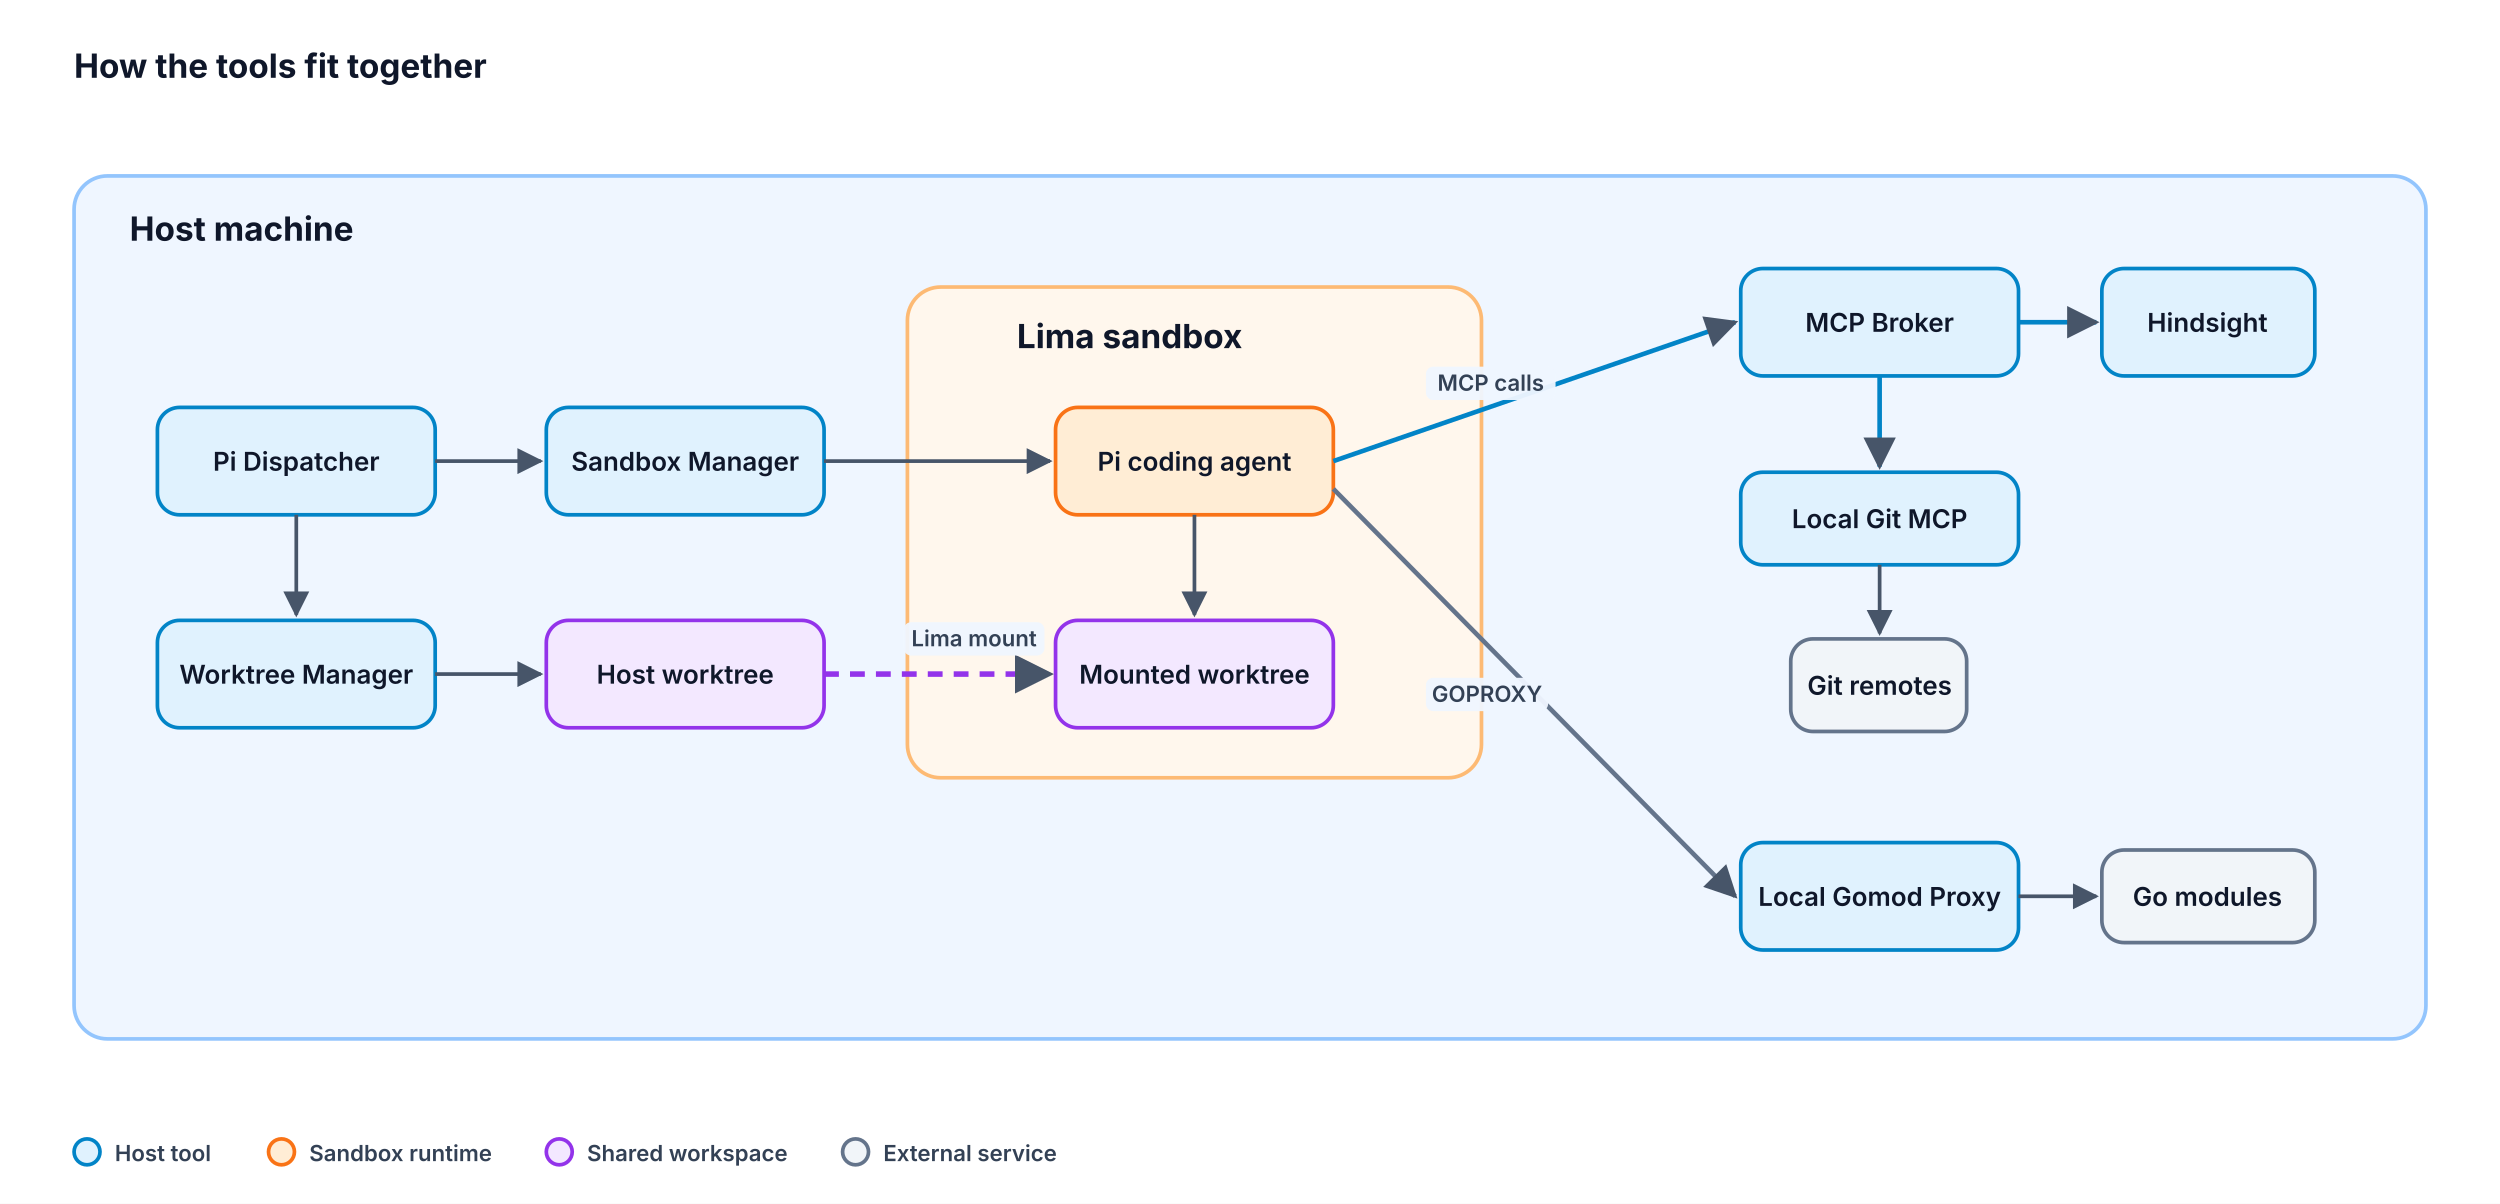
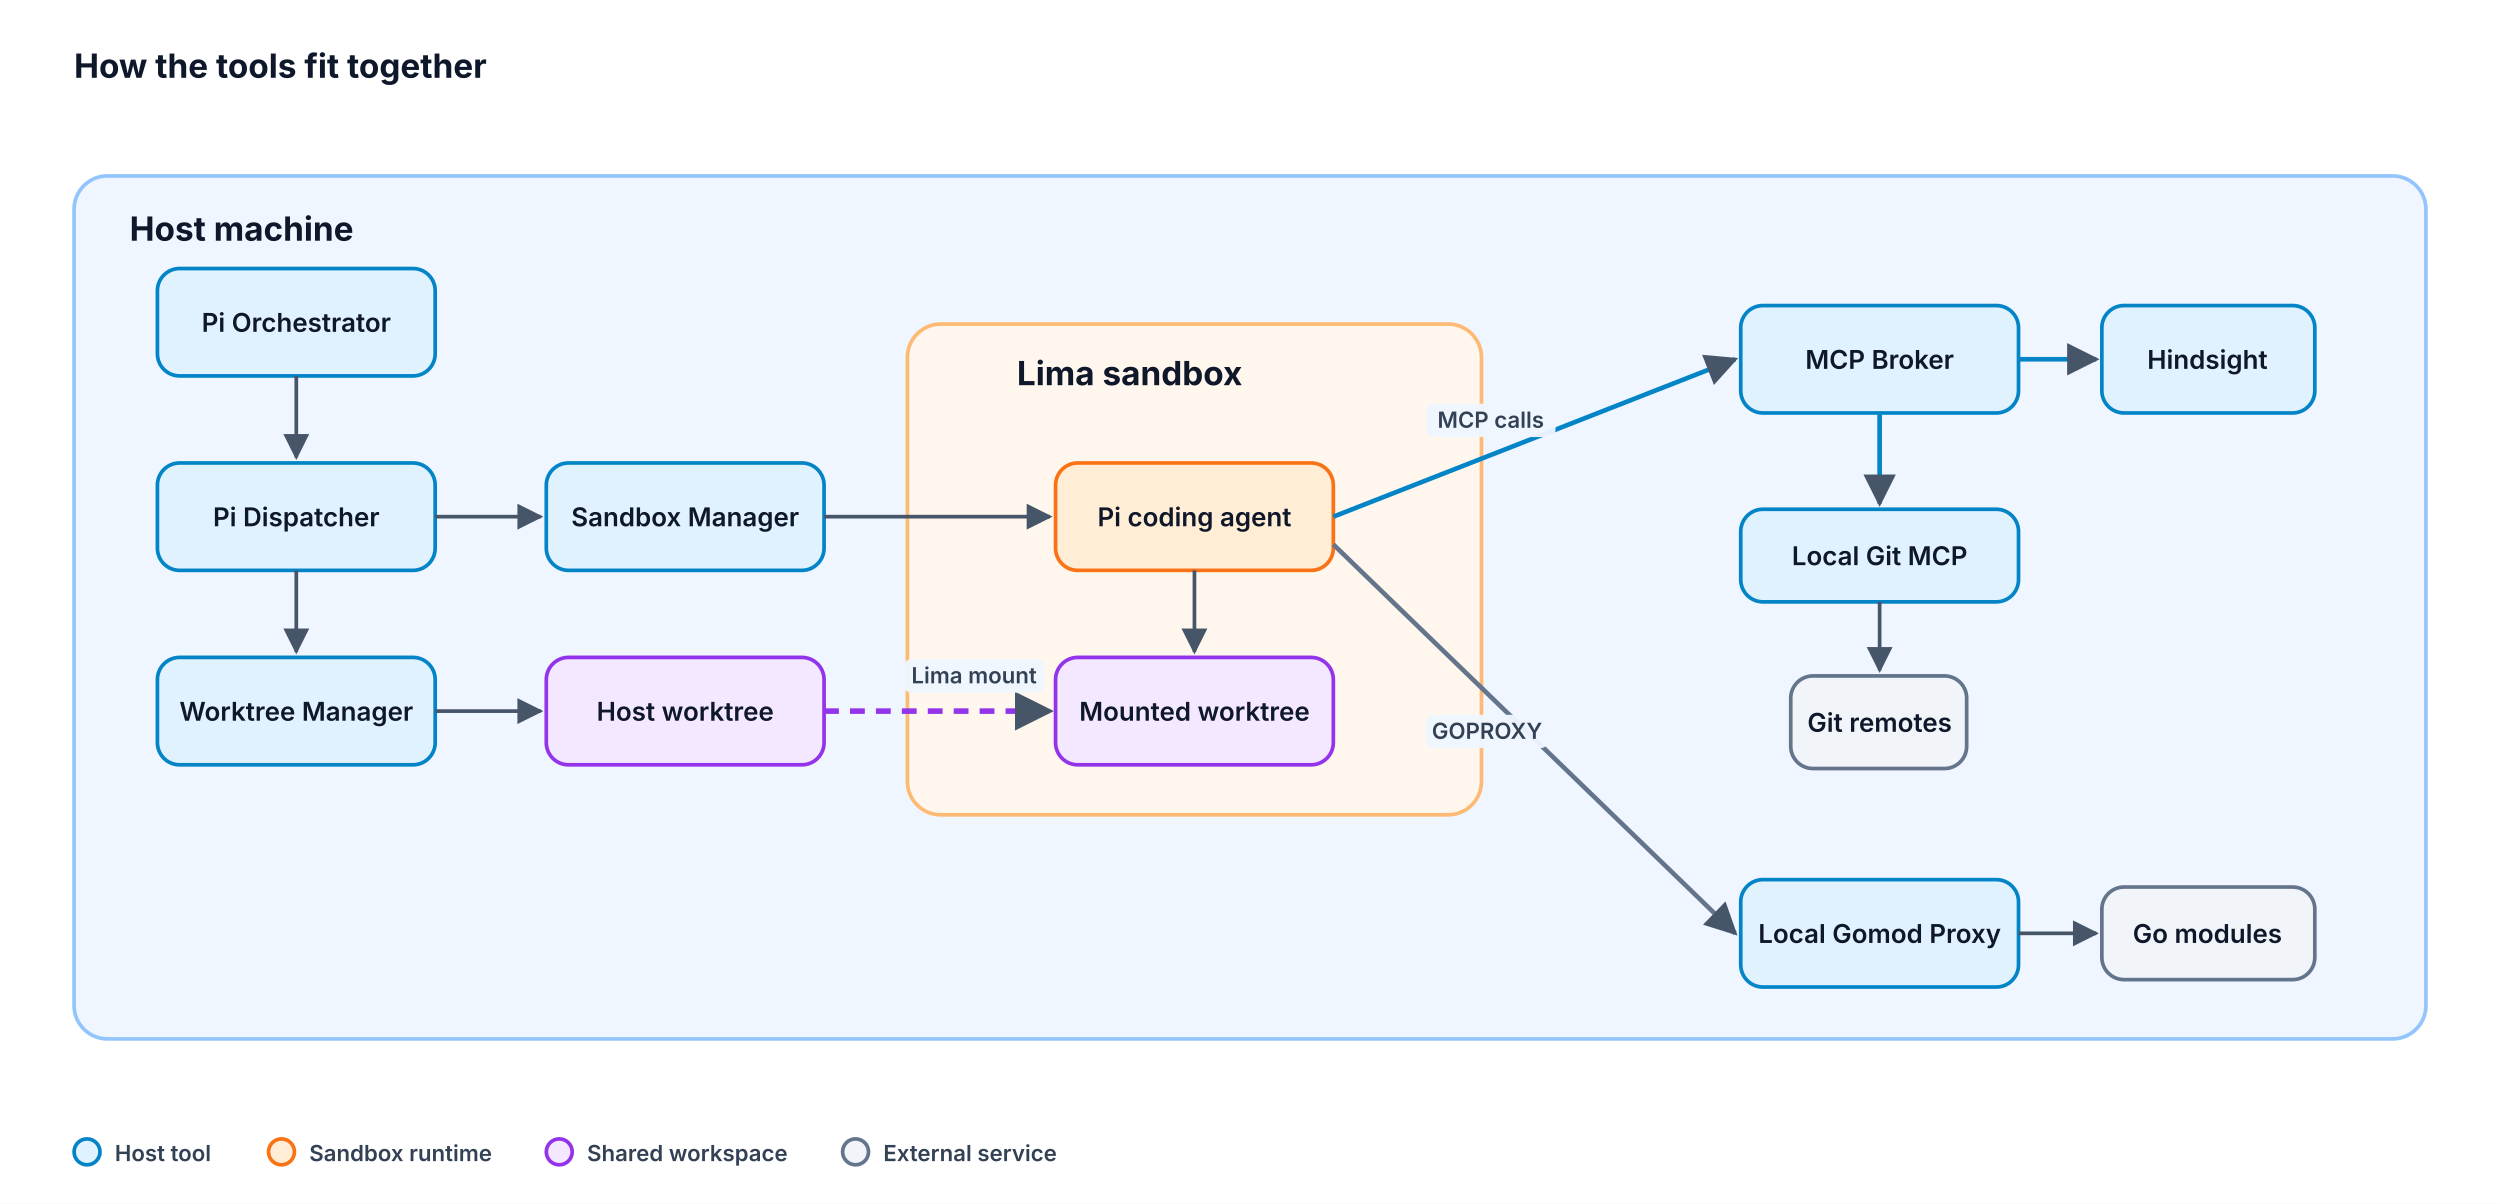
<svg xmlns="http://www.w3.org/2000/svg" width="1350" height="650" viewBox="0 0 1350 650" role="img" aria-labelledby="title desc">
  <defs>
    <marker id="arrow" viewBox="0 0 10 10" refX="9" refY="5" markerWidth="7" markerHeight="7" orient="auto-start-reverse">
      <path d="M 0 0 L 10 5 L 0 10 z" fill="#475569" />
    </marker>
    <style>
      .canvas { fill: #ffffff; }
      .group { stroke-width: 2; rx: 18; }
      .host { fill: #eff6ff; stroke: #93c5fd; }
      .sandbox { fill: #fff7ed; stroke: #fdba74; }
      .node { stroke-width: 2; rx: 12; }
      .host-node { fill: #e0f2fe; stroke: #0284c7; }
      .sandbox-node { fill: #ffedd5; stroke: #f97316; }
      .workspace-node { fill: #f3e8ff; stroke: #9333ea; }
      .external-node { fill: #f1f5f9; stroke: #64748b; }
      .title { font: 700 18px system-ui, -apple-system, BlinkMacSystemFont, "Segoe UI", sans-serif; fill: #0f172a; }
      .label { font: 600 14px system-ui, -apple-system, BlinkMacSystemFont, "Segoe UI", sans-serif; fill: #0f172a; text-anchor: middle; dominant-baseline: middle; }
      .small { font: 500 12px system-ui, -apple-system, BlinkMacSystemFont, "Segoe UI", sans-serif; fill: #475569; text-anchor: middle; dominant-baseline: middle; }
      .edge { fill: none; stroke: #475569; stroke-width: 2; marker-end: url(#arrow); }
      .mcp { fill: none; stroke: #0284c7; stroke-width: 2.5; marker-end: url(#arrow); }
      .proxy { fill: none; stroke: #64748b; stroke-width: 2.5; marker-end: url(#arrow); }
      .mount { fill: none; stroke: #9333ea; stroke-width: 3; stroke-dasharray: 8 6; marker-end: url(#arrow); }
      .edge-label { font: 600 12px system-ui, -apple-system, BlinkMacSystemFont, "Segoe UI", sans-serif; fill: #334155; text-anchor: middle; }
      .label-bg { fill: #eff6ff; opacity: 0.95; rx: 4; }
      .legend-text { font: 600 12px system-ui, -apple-system, BlinkMacSystemFont, "Segoe UI", sans-serif; fill: #334155; }
    </style>
  </defs>
  <rect class="canvas" width="1350" height="650" />
  <text class="title" x="40" y="42">How the tools fit together</text>
  <rect class="group host" x="40" y="95" width="1270" height="466" />
  <text class="title" x="70" y="130">Host machine</text>
-   <rect class="group sandbox" x="490" y="155" width="310" height="265" />
-   <text class="title" x="610" y="188" text-anchor="middle">Lima sandbox</text>
-   <rect class="node host-node" x="85" y="220" width="150" height="58" />
-   <text class="label" x="160" y="249">Pi Dispatcher</text>
-   <rect class="node host-node" x="85" y="335" width="150" height="58" />
-   <text class="label" x="160" y="364">Worktree Manager</text>
-   <rect class="node host-node" x="295" y="220" width="150" height="58" />
-   <text class="label" x="370" y="249">Sandbox Manager</text>
-   <rect class="node workspace-node" x="295" y="335" width="150" height="58" />
-   <text class="label" x="370" y="364">Host worktree</text>
-   <rect class="node sandbox-node" x="570" y="220" width="150" height="58" />
-   <text class="label" x="645" y="249">Pi coding agent</text>
-   <rect class="node workspace-node" x="570" y="335" width="150" height="58" />
-   <text class="label" x="645" y="364">Mounted worktree</text>
-   <rect class="node host-node" x="940" y="145" width="150" height="58" />
-   <text class="label" x="1015" y="174">MCP Broker</text>
-   <rect class="node host-node" x="940" y="255" width="150" height="50" />
-   <text class="label" x="1015" y="280">Local Git MCP</text>
-   <rect class="node host-node" x="1135" y="145" width="115" height="58" />
-   <text class="label" x="1192" y="174">Hindsight</text>
-   <rect class="node host-node" x="940" y="455" width="150" height="58" />
-   <text class="label" x="1015" y="484">Local Gomod Proxy</text>
-   <rect class="node external-node" x="967" y="345" width="95" height="50" />
-   <text class="label" x="1015" y="370">Git remotes</text>
-   <rect class="node external-node" x="1135" y="459" width="115" height="50" />
-   <text class="label" x="1192" y="484">Go modules</text>
-   <path class="edge" d="M160 278 L160 332" />
-   <path class="edge" d="M235 249 L292 249" />
-   <path class="edge" d="M235 364 L292 364" />
-   <path class="edge" d="M445 249 L567 249" />
-   <path class="mount" d="M445 364 L567 364" />
-   <rect class="label-bg" x="488" y="336" width="76" height="18" />
-   <text class="edge-label" x="526" y="349">Lima mount</text>
-   <path class="edge" d="M645 278 L645 332" />
-   <path class="mcp" d="M720 249 L937 174" />
-   <rect class="label-bg" x="770" y="198" width="70" height="18" />
-   <text class="edge-label" x="805" y="211">MCP calls</text>
-   <path class="mcp" d="M1015 203 L1015 252" />
-   <path class="mcp" d="M1090 174 L1132 174" />
-   <path class="proxy" d="M720 264 L937 484" />
-   <rect class="label-bg" x="770" y="366" width="66" height="18" />
-   <text class="edge-label" x="803" y="379">GOPROXY</text>
-   <path class="edge" d="M1015 305 L1015 342" />
-   <path class="edge" d="M1090 484 L1132 484" />
+   <rect class="group sandbox" x="490" y="175" width="310" height="265" />
+   <text class="title" x="610" y="208" text-anchor="middle">Lima sandbox</text>
+   <rect class="node host-node" x="85" y="145" width="150" height="58" />
+   <text class="label" x="160" y="174">Pi Orchestrator</text>
+   <rect class="node host-node" x="85" y="250" width="150" height="58" />
+   <text class="label" x="160" y="279">Pi Dispatcher</text>
+   <rect class="node host-node" x="85" y="355" width="150" height="58" />
+   <text class="label" x="160" y="384">Worktree Manager</text>
+   <rect class="node host-node" x="295" y="250" width="150" height="58" />
+   <text class="label" x="370" y="279">Sandbox Manager</text>
+   <rect class="node workspace-node" x="295" y="355" width="150" height="58" />
+   <text class="label" x="370" y="384">Host worktree</text>
+   <rect class="node sandbox-node" x="570" y="250" width="150" height="58" />
+   <text class="label" x="645" y="279">Pi coding agent</text>
+   <rect class="node workspace-node" x="570" y="355" width="150" height="58" />
+   <text class="label" x="645" y="384">Mounted worktree</text>
+   <rect class="node host-node" x="940" y="165" width="150" height="58" />
+   <text class="label" x="1015" y="194">MCP Broker</text>
+   <rect class="node host-node" x="940" y="275" width="150" height="50" />
+   <text class="label" x="1015" y="300">Local Git MCP</text>
+   <rect class="node host-node" x="1135" y="165" width="115" height="58" />
+   <text class="label" x="1192" y="194">Hindsight</text>
+   <rect class="node host-node" x="940" y="475" width="150" height="58" />
+   <text class="label" x="1015" y="504">Local Gomod Proxy</text>
+   <rect class="node external-node" x="967" y="365" width="95" height="50" />
+   <text class="label" x="1015" y="390">Git remotes</text>
+   <rect class="node external-node" x="1135" y="479" width="115" height="50" />
+   <text class="label" x="1192" y="504">Go modules</text>
+   <path class="edge" d="M160 203 L160 247" />
+   <path class="edge" d="M160 308 L160 352" />
+   <path class="edge" d="M235 279 L292 279" />
+   <path class="edge" d="M235 384 L292 384" />
+   <path class="edge" d="M445 279 L567 279" />
+   <path class="mount" d="M445 384 L567 384" />
+   <rect class="label-bg" x="488" y="356" width="76" height="18" />
+   <text class="edge-label" x="526" y="369">Lima mount</text>
+   <path class="edge" d="M645 308 L645 352" />
+   <path class="mcp" d="M720 279 L937 194" />
+   <rect class="label-bg" x="770" y="218" width="70" height="18" />
+   <text class="edge-label" x="805" y="231">MCP calls</text>
+   <path class="mcp" d="M1015 223 L1015 272" />
+   <path class="mcp" d="M1090 194 L1132 194" />
+   <path class="proxy" d="M720 294 L937 504" />
+   <rect class="label-bg" x="770" y="386" width="66" height="18" />
+   <text class="edge-label" x="803" y="399">GOPROXY</text>
+   <path class="edge" d="M1015 325 L1015 362" />
+   <path class="edge" d="M1090 504 L1132 504" />
  <rect class="node host-node" x="40" y="615" width="14" height="14" />
  <text class="legend-text" x="62" y="627">Host tool</text>
  <rect class="node sandbox-node" x="145" y="615" width="14" height="14" />
  <text class="legend-text" x="167" y="627">Sandbox runtime</text>
  <rect class="node workspace-node" x="295" y="615" width="14" height="14" />
  <text class="legend-text" x="317" y="627">Shared workspace</text>
  <rect class="node external-node" x="455" y="615" width="14" height="14" />
  <text class="legend-text" x="477" y="627">External service</text>
</svg>
